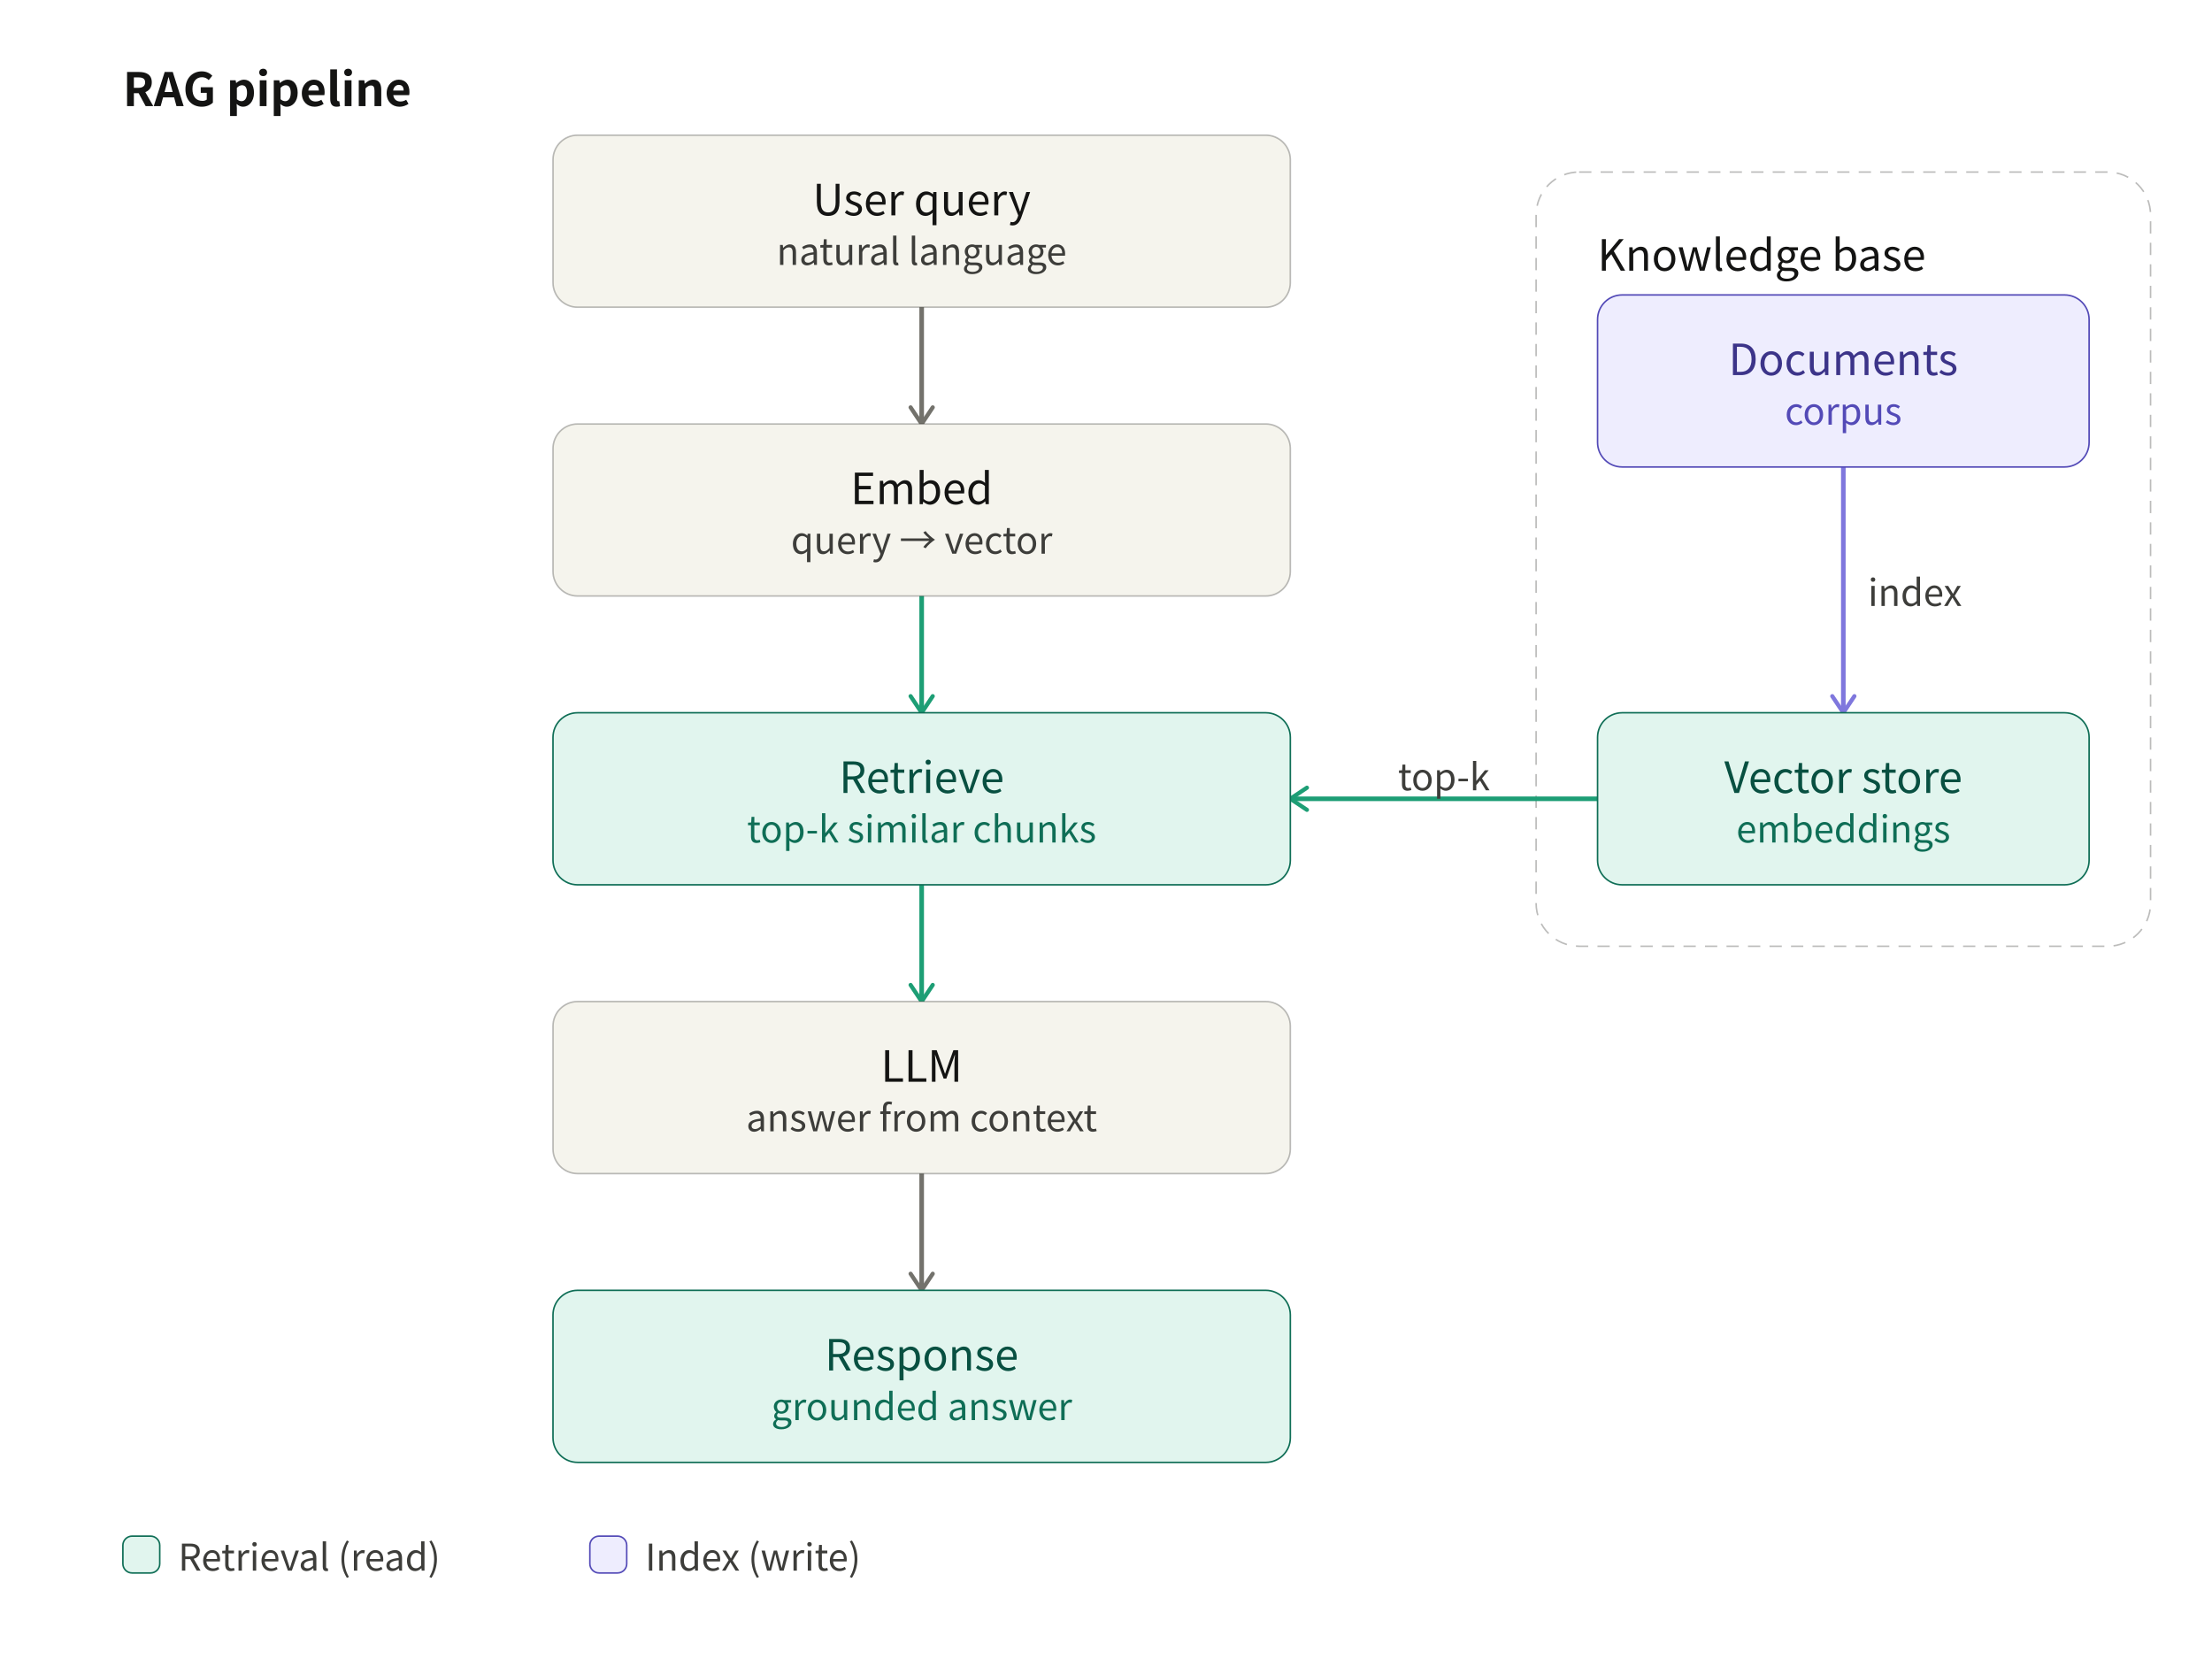
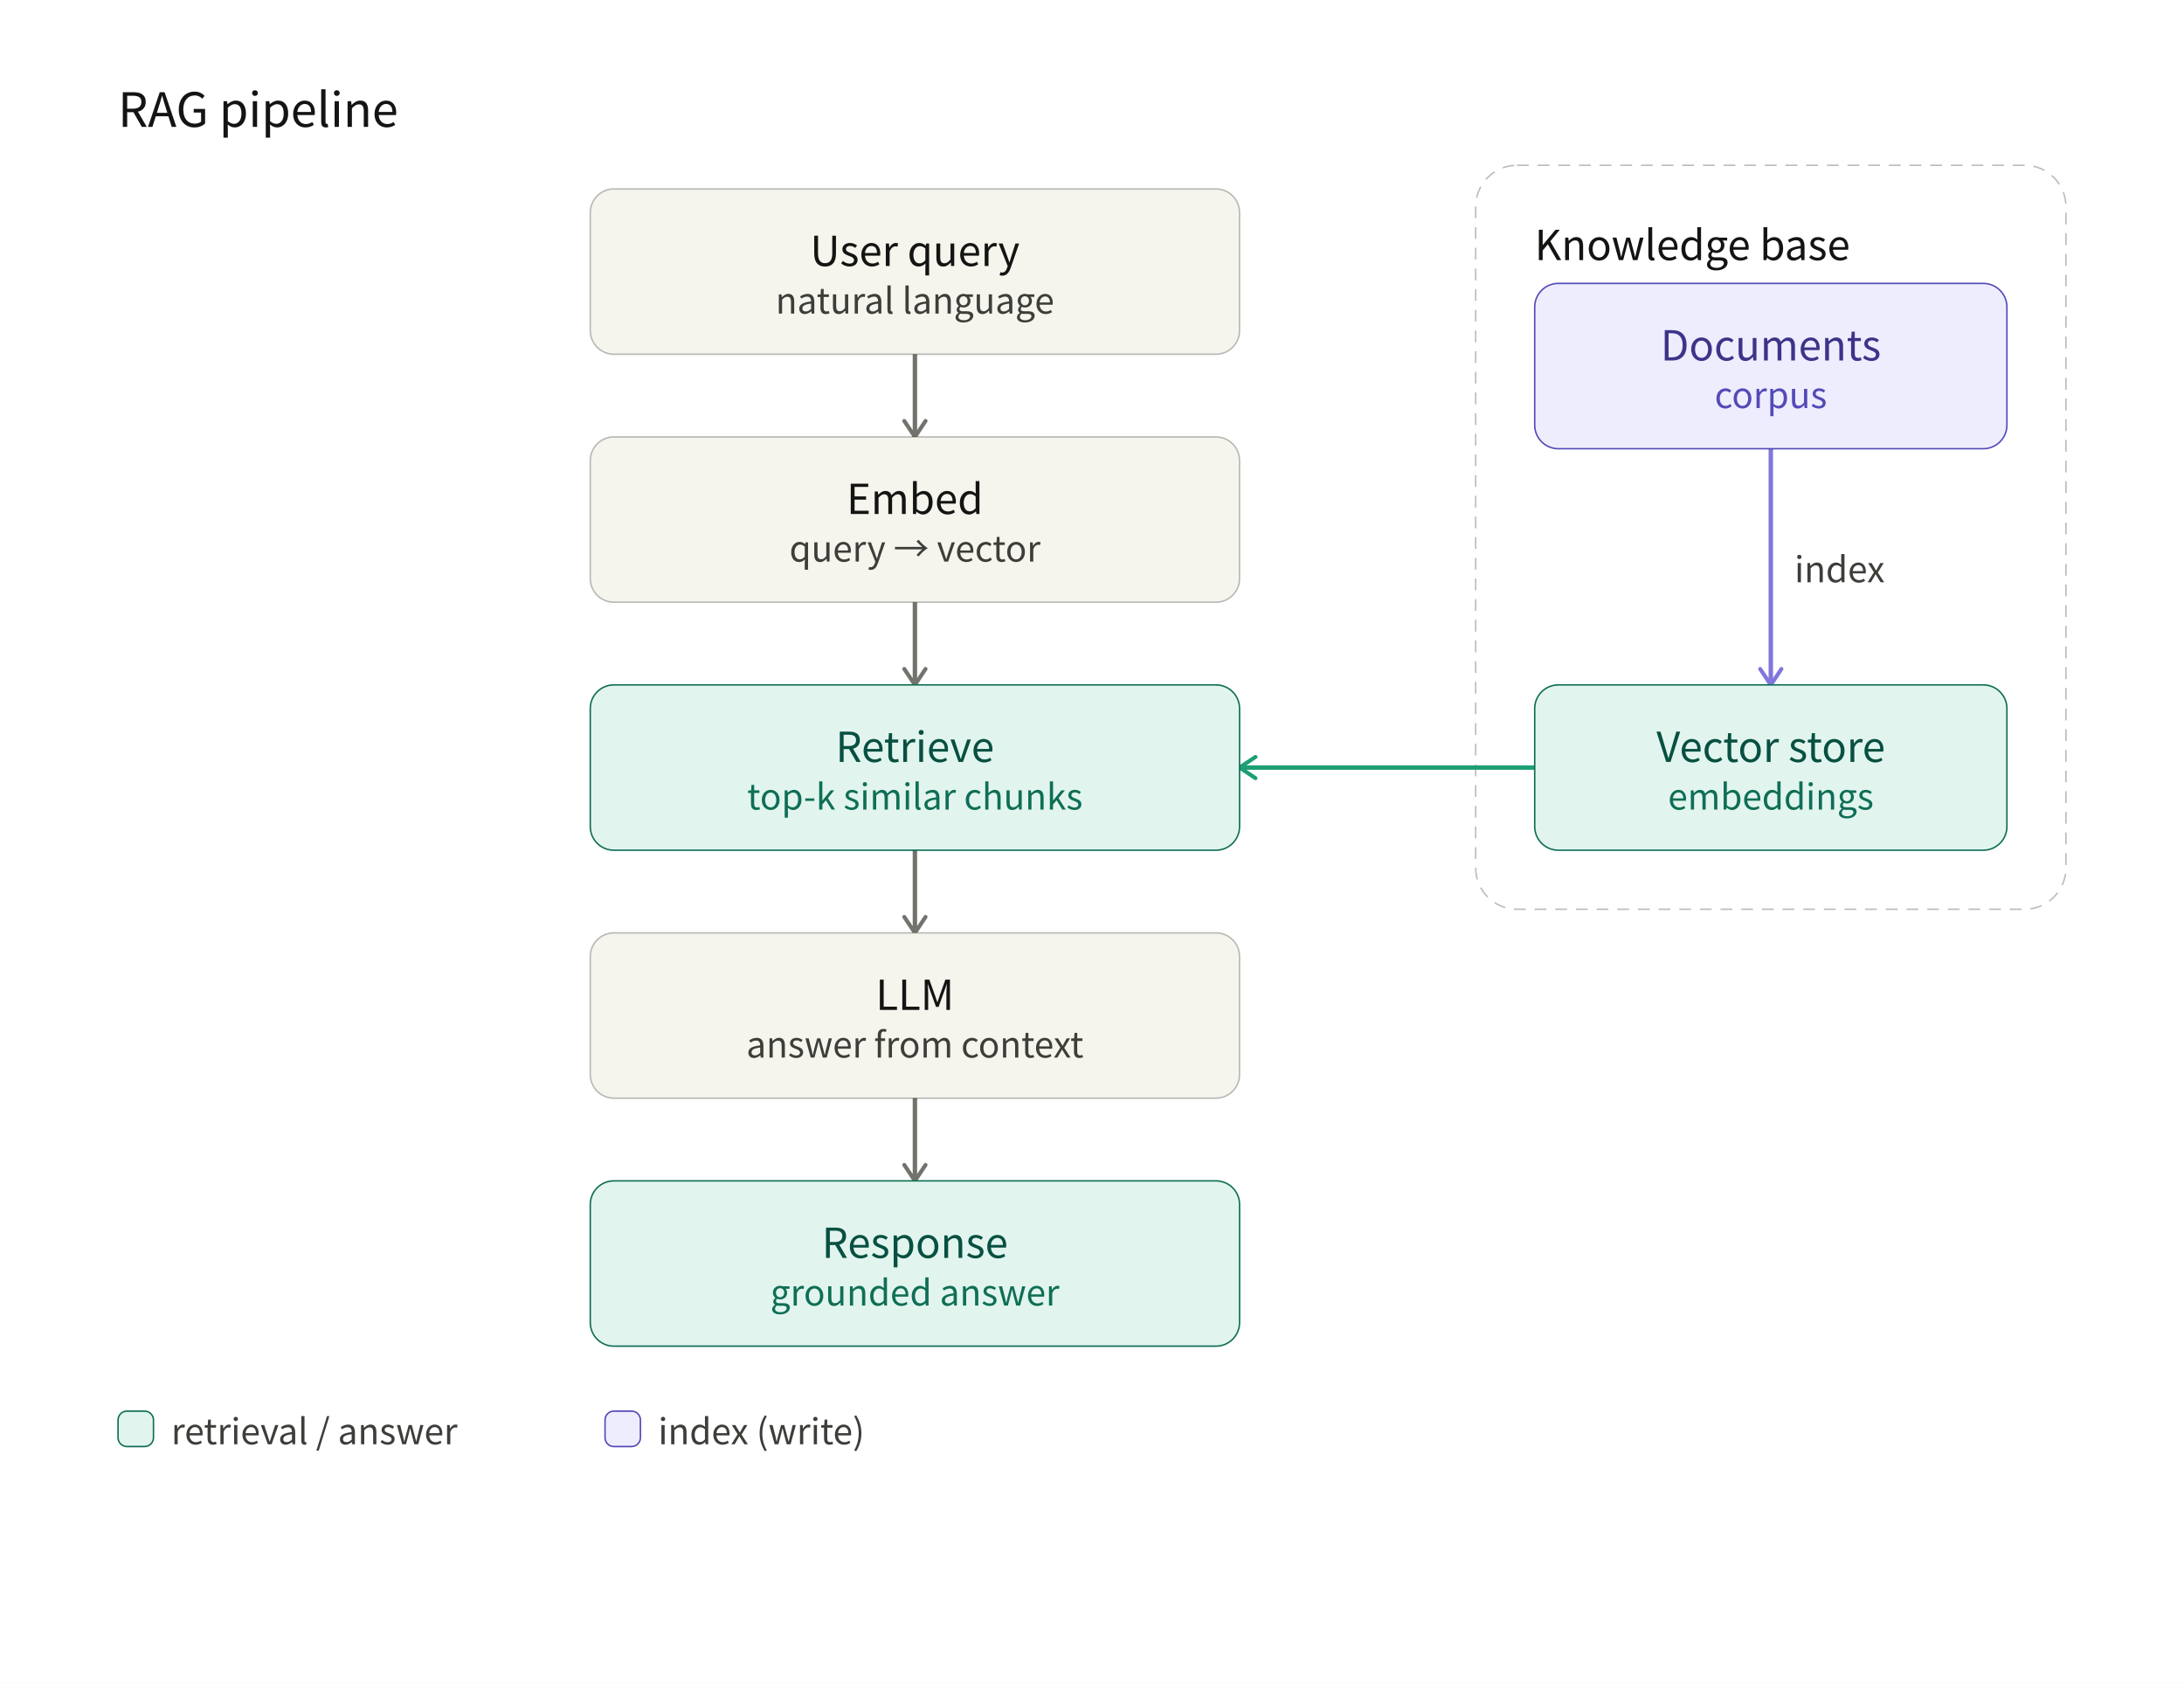
- <svg xmlns="http://www.w3.org/2000/svg" viewBox="0 0 720 540" width="720" height="540" role="img">
+ <svg xmlns="http://www.w3.org/2000/svg" viewBox="0 0 740 570" width="740" height="570" role="img">
  <style>text { font-family: 'Anthropic Sans', -apple-system, BlinkMacSystemFont, 'Segoe UI', 'PingFang SC', 'Microsoft YaHei', 'Hiragino Sans GB', 'Noto Sans CJK SC', sans-serif; }</style>
  <defs>
    <marker id="arrow" viewBox="0 0 10 10" refX="8" refY="5" markerWidth="6" markerHeight="6" orient="auto-start-reverse">
      <path d="M2 1L8 5L2 9" fill="none" stroke="context-stroke" stroke-width="1.5" stroke-linecap="round" stroke-linejoin="round" />
    </marker>
  </defs>
-   <rect width="720" height="540" fill="#FFFFFF" />
+   <rect width="740" height="570" fill="#FFFFFF" />
  <rect x="500" y="56" width="200" height="252" rx="14" fill="none" stroke="rgba(31,30,29,0.3)" stroke-width="0.5" stroke-dasharray="4 3" />
  <text x="520" y="82" dominant-baseline="central" font-size="14" font-weight="500" fill="#141413">Knowledge base</text>
-   <line x1="300" y1="100" x2="300" y2="138" stroke="#73726C" stroke-width="1.5" stroke-linecap="round" marker-end="url(#arrow)" />
-   <line x1="300" y1="194" x2="300" y2="232" stroke="#1D9E75" stroke-width="1.5" stroke-linecap="round" marker-end="url(#arrow)" />
-   <line x1="300" y1="288" x2="300" y2="326" stroke="#1D9E75" stroke-width="1.5" stroke-linecap="round" marker-end="url(#arrow)" />
-   <line x1="300" y1="382" x2="300" y2="420" stroke="#73726C" stroke-width="1.5" stroke-linecap="round" marker-end="url(#arrow)" />
+   <line x1="310" y1="120" x2="310" y2="148" stroke="#73726C" stroke-width="1.5" stroke-linecap="round" marker-end="url(#arrow)" />
+   <line x1="310" y1="204" x2="310" y2="232" stroke="#73726C" stroke-width="1.5" stroke-linecap="round" marker-end="url(#arrow)" />
+   <line x1="310" y1="288" x2="310" y2="316" stroke="#73726C" stroke-width="1.5" stroke-linecap="round" marker-end="url(#arrow)" />
+   <line x1="310" y1="372" x2="310" y2="400" stroke="#73726C" stroke-width="1.5" stroke-linecap="round" marker-end="url(#arrow)" />
+   <line x1="600" y1="152" x2="600" y2="232" stroke="#7F77DD" stroke-width="1.5" stroke-linecap="round" marker-end="url(#arrow)" />
  <line x1="520" y1="260" x2="420" y2="260" stroke="#1D9E75" stroke-width="1.5" stroke-linecap="round" marker-end="url(#arrow)" />
-   <line x1="600" y1="152" x2="600" y2="232" stroke="#7F77DD" stroke-width="1.5" stroke-linecap="round" marker-end="url(#arrow)" />
-   <rect x="180" y="44" width="240" height="56" rx="8" fill="#F5F4ED" stroke="rgba(31,30,29,0.3)" stroke-width="0.5" />
-   <rect x="180" y="138" width="240" height="56" rx="8" fill="#F5F4ED" stroke="rgba(31,30,29,0.3)" stroke-width="0.5" />
-   <rect x="180" y="232" width="240" height="56" rx="8" fill="#E1F5EE" stroke="#0F6E56" stroke-width="0.5" />
-   <rect x="180" y="326" width="240" height="56" rx="8" fill="#F5F4ED" stroke="rgba(31,30,29,0.3)" stroke-width="0.5" />
-   <rect x="180" y="420" width="240" height="56" rx="8" fill="#E1F5EE" stroke="#0F6E56" stroke-width="0.5" />
+   <rect x="200" y="64" width="220" height="56" rx="8" fill="#F5F4ED" stroke="rgba(31,30,29,0.3)" stroke-width="0.5" />
+   <rect x="200" y="148" width="220" height="56" rx="8" fill="#F5F4ED" stroke="rgba(31,30,29,0.3)" stroke-width="0.5" />
+   <rect x="200" y="232" width="220" height="56" rx="8" fill="#E1F5EE" stroke="#0F6E56" stroke-width="0.5" />
+   <rect x="200" y="316" width="220" height="56" rx="8" fill="#F5F4ED" stroke="rgba(31,30,29,0.3)" stroke-width="0.5" />
+   <rect x="200" y="400" width="220" height="56" rx="8" fill="#E1F5EE" stroke="#0F6E56" stroke-width="0.5" />
  <rect x="520" y="96" width="160" height="56" rx="8" fill="#EEEDFE" stroke="#534AB7" stroke-width="0.5" />
  <rect x="520" y="232" width="160" height="56" rx="8" fill="#E1F5EE" stroke="#0F6E56" stroke-width="0.5" />
-   <text x="300" y="64" text-anchor="middle" dominant-baseline="central" font-size="14" font-weight="500" fill="#141413">User query</text>
-   <text x="300" y="81" text-anchor="middle" dominant-baseline="central" font-size="12" fill="#3D3D3A">natural language</text>
-   <text x="300" y="158" text-anchor="middle" dominant-baseline="central" font-size="14" font-weight="500" fill="#141413">Embed</text>
-   <text x="300" y="175" text-anchor="middle" dominant-baseline="central" font-size="12" fill="#3D3D3A">query → vector</text>
-   <text x="300" y="252" text-anchor="middle" dominant-baseline="central" font-size="14" font-weight="500" fill="#085041">Retrieve</text>
-   <text x="300" y="269" text-anchor="middle" dominant-baseline="central" font-size="12" fill="#0F6E56">top-k similar chunks</text>
-   <text x="300" y="346" text-anchor="middle" dominant-baseline="central" font-size="14" font-weight="500" fill="#141413">LLM</text>
-   <text x="300" y="363" text-anchor="middle" dominant-baseline="central" font-size="12" fill="#3D3D3A">answer from context</text>
-   <text x="300" y="440" text-anchor="middle" dominant-baseline="central" font-size="14" font-weight="500" fill="#085041">Response</text>
-   <text x="300" y="457" text-anchor="middle" dominant-baseline="central" font-size="12" fill="#0F6E56">grounded answer</text>
+   <text x="310" y="84" text-anchor="middle" dominant-baseline="central" font-size="14" font-weight="500" fill="#141413">User query</text>
+   <text x="310" y="101" text-anchor="middle" dominant-baseline="central" font-size="12" fill="#3D3D3A">natural language</text>
+   <text x="310" y="168" text-anchor="middle" dominant-baseline="central" font-size="14" font-weight="500" fill="#141413">Embed</text>
+   <text x="310" y="185" text-anchor="middle" dominant-baseline="central" font-size="12" fill="#3D3D3A">query → vector</text>
+   <text x="310" y="252" text-anchor="middle" dominant-baseline="central" font-size="14" font-weight="500" fill="#085041">Retrieve</text>
+   <text x="310" y="269" text-anchor="middle" dominant-baseline="central" font-size="12" fill="#0F6E56">top-k similar chunks</text>
+   <text x="310" y="336" text-anchor="middle" dominant-baseline="central" font-size="14" font-weight="500" fill="#141413">LLM</text>
+   <text x="310" y="353" text-anchor="middle" dominant-baseline="central" font-size="12" fill="#3D3D3A">answer from context</text>
+   <text x="310" y="420" text-anchor="middle" dominant-baseline="central" font-size="14" font-weight="500" fill="#085041">Response</text>
+   <text x="310" y="437" text-anchor="middle" dominant-baseline="central" font-size="12" fill="#0F6E56">grounded answer</text>
  <text x="600" y="116" text-anchor="middle" dominant-baseline="central" font-size="14" font-weight="500" fill="#3C3489">Documents</text>
  <text x="600" y="133" text-anchor="middle" dominant-baseline="central" font-size="12" fill="#534AB7">corpus</text>
  <text x="600" y="252" text-anchor="middle" dominant-baseline="central" font-size="14" font-weight="500" fill="#085041">Vector store</text>
  <text x="600" y="269" text-anchor="middle" dominant-baseline="central" font-size="12" fill="#0F6E56">embeddings</text>
-   <text x="40" y="28" dominant-baseline="central" font-size="15" font-weight="600" fill="#141413">RAG pipeline</text>
-   <text x="470" y="252" text-anchor="middle" dominant-baseline="central" font-size="12" fill="#3D3D3A">top-k</text>
+   <text x="40" y="36" dominant-baseline="central" font-size="16" font-weight="500" fill="#141413">RAG pipeline</text>
  <text x="608" y="192" text-anchor="start" dominant-baseline="central" font-size="12" fill="#3D3D3A">index</text>
-   <rect x="40" y="500" width="12" height="12" rx="3" fill="#E1F5EE" stroke="#0F6E56" stroke-width="0.5" />
-   <text x="58" y="506" dominant-baseline="central" font-size="12" fill="#3D3D3A">Retrieval (read)</text>
-   <rect x="192" y="500" width="12" height="12" rx="3" fill="#EEEDFE" stroke="#534AB7" stroke-width="0.5" />
-   <text x="210" y="506" dominant-baseline="central" font-size="12" fill="#3D3D3A">Index (write)</text>
+   <rect x="40" y="478" width="12" height="12" rx="3" fill="#E1F5EE" stroke="#0F6E56" stroke-width="0.5" />
+   <text x="58" y="484" dominant-baseline="central" font-size="12" fill="#3D3D3A">retrieval / answer</text>
+   <rect x="205" y="478" width="12" height="12" rx="3" fill="#EEEDFE" stroke="#534AB7" stroke-width="0.5" />
+   <text x="223" y="484" dominant-baseline="central" font-size="12" fill="#3D3D3A">index (write)</text>
</svg>
